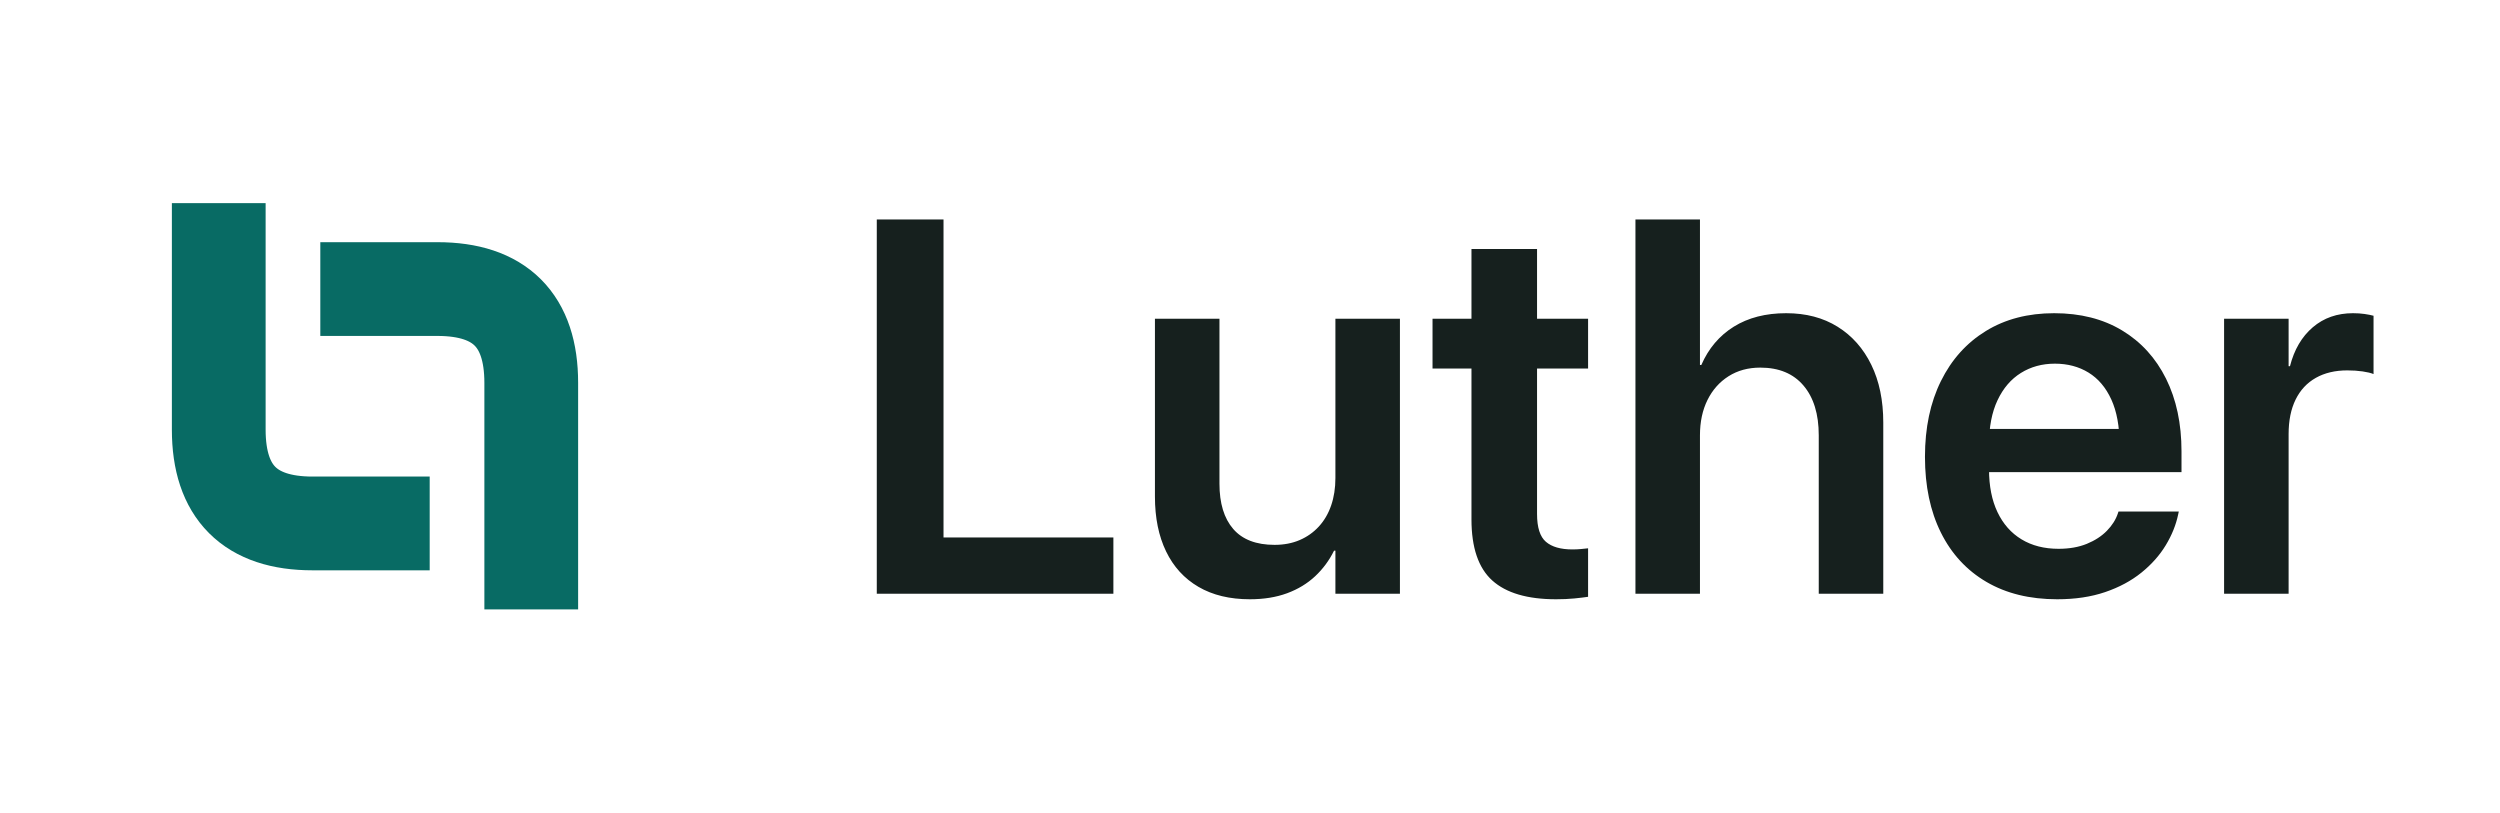
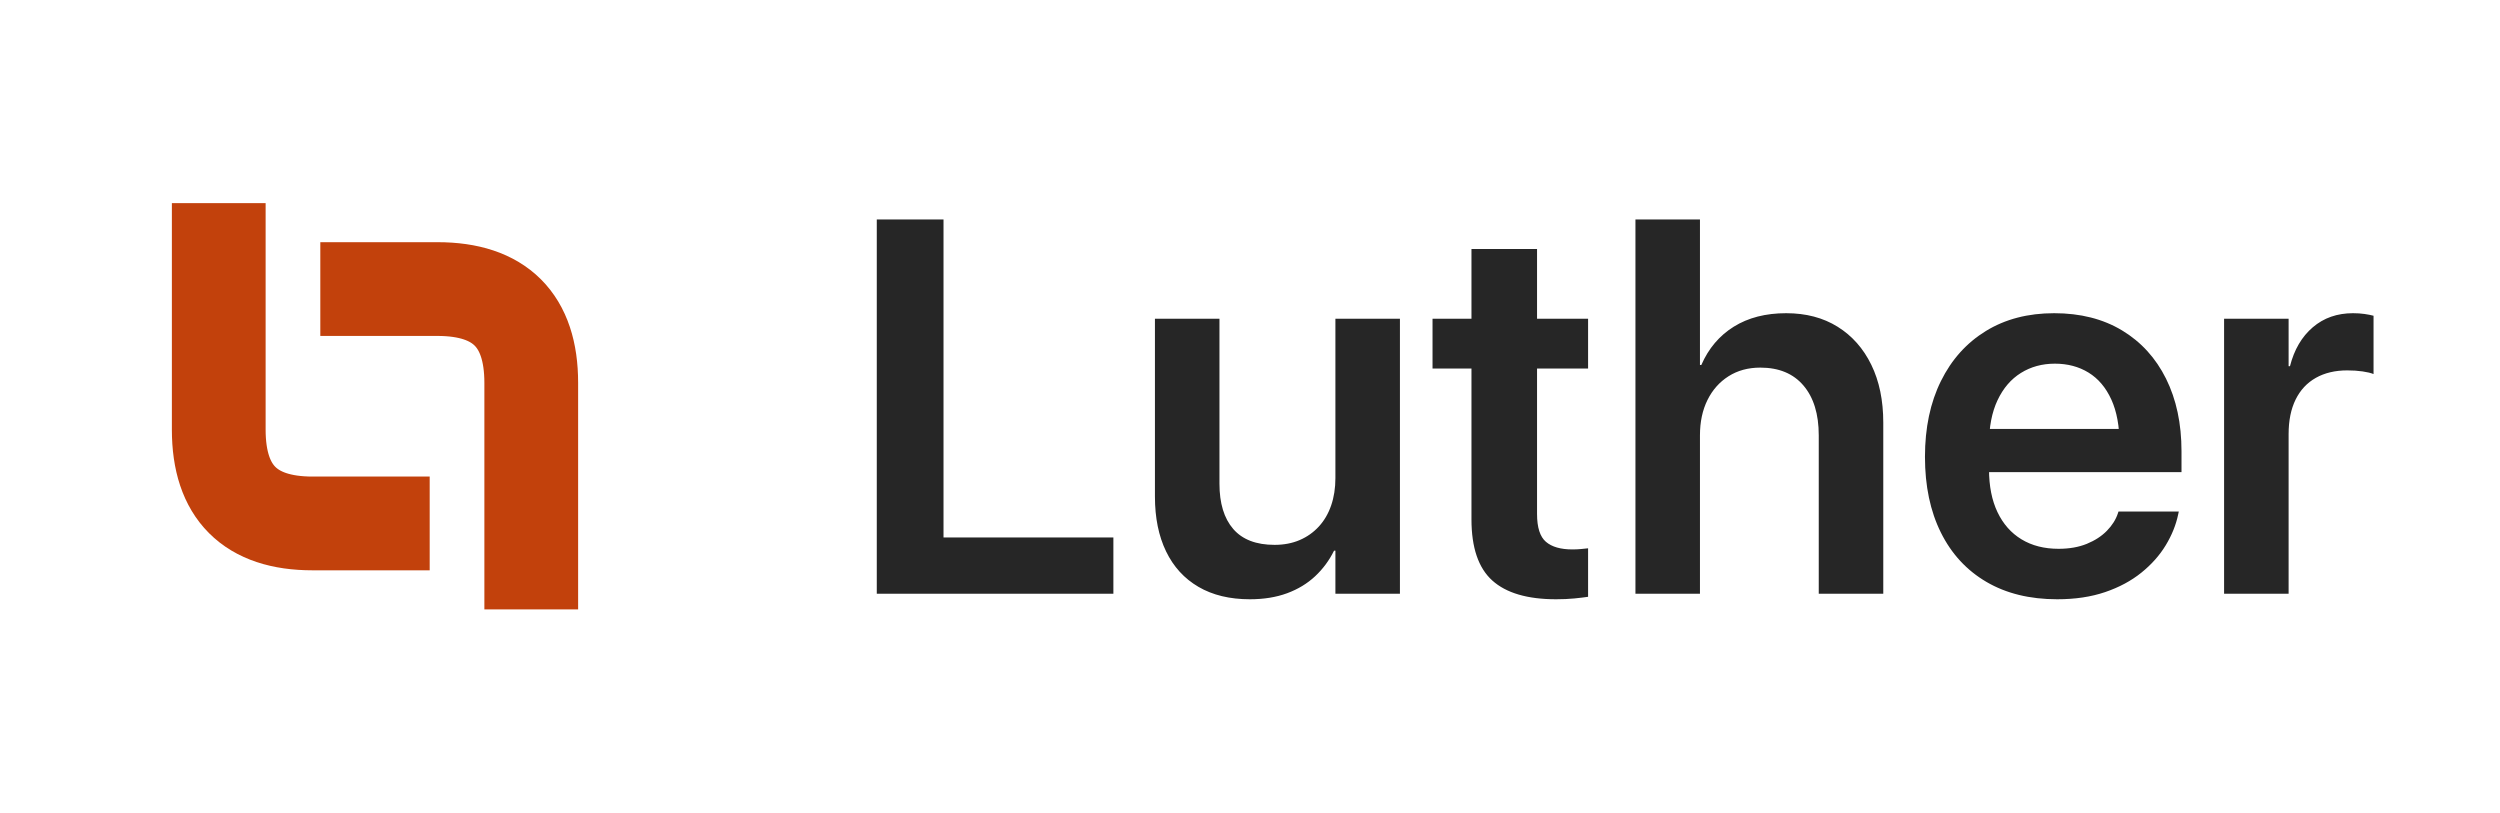
<svg xmlns="http://www.w3.org/2000/svg" width="320" height="104" viewBox="0 0 320 104" role="img" aria-labelledby="title">
  <g transform="translate(8 12)">
-     <path d="M20 14 L20 43 Q20 55 32 55 L47 55 M60 66 L60 37 Q60 25 48 25 L33 25" fill="none" stroke="#086B64" stroke-width="12" />
+     <path d="M20 14 L20 43 Q20 55 32 55 L47 55 M60 66 L60 37 Q60 25 48 25 L33 25" fill="none" stroke="#C2410C" stroke-width="12" />
  </g>
-   <path d="M4.228 0 L4.228 47.912 L12.770 47.912 L12.770 7.208 L34.513 7.208 L34.513 0 Z M51.985 -0.706 Q48.127 -0.706 45.407 0.881 Q42.686 2.467 41.259 5.418 Q39.832 8.369 39.832 12.435 L39.832 35.204 L48.091 35.204 L48.091 14.084 Q48.091 10.330 49.851 8.294 Q51.611 6.258 55.144 6.258 Q56.929 6.258 58.357 6.871 Q59.785 7.484 60.817 8.610 Q61.850 9.736 62.391 11.314 Q62.932 12.892 62.932 14.800 L62.932 35.204 L71.191 35.204 L71.191 0 L62.932 0 L62.932 5.513 L62.758 5.513 Q61.838 3.646 60.340 2.243 Q58.841 0.839 56.751 0.066 Q54.661 -0.706 51.985 -0.706 Z M91.177 -0.706 Q85.683 -0.706 83.015 1.694 Q80.348 4.093 80.348 9.524 L80.348 28.825 L75.364 28.825 L75.364 35.204 L80.348 35.204 L80.348 44.124 L88.742 44.124 L88.742 35.204 L95.275 35.204 L95.275 28.825 L88.742 28.825 L88.742 10.209 Q88.742 7.622 89.880 6.647 Q91.017 5.673 93.268 5.673 Q93.873 5.673 94.365 5.723 Q94.856 5.773 95.275 5.817 L95.275 -0.390 Q94.564 -0.498 93.508 -0.602 Q92.451 -0.706 91.177 -0.706 Z M101.337 0 L101.337 47.912 L109.595 47.912 L109.595 29.283 L109.770 29.283 Q111.154 32.457 113.921 34.183 Q116.687 35.910 120.633 35.910 Q124.435 35.910 127.217 34.176 Q130.000 32.442 131.529 29.303 Q133.059 26.165 133.059 21.907 L133.059 0 L124.800 0 L124.800 20.280 Q124.800 24.352 122.847 26.649 Q120.894 28.946 117.316 28.946 Q114.997 28.946 113.256 27.842 Q111.515 26.738 110.555 24.798 Q109.595 22.857 109.595 20.291 L109.595 0 Z M155.320 -0.706 Q150.057 -0.706 146.262 1.517 Q142.467 3.740 140.431 7.835 Q138.396 11.931 138.396 17.512 L138.396 17.545 Q138.396 23.090 140.437 27.221 Q142.478 31.351 146.191 33.631 Q149.904 35.910 154.934 35.910 Q159.964 35.910 163.620 33.709 Q167.275 31.508 169.254 27.527 Q171.232 23.546 171.232 18.240 L171.232 15.569 L142.473 15.569 L142.473 21.093 L167.284 21.093 L163.300 15.943 L163.300 19.124 Q163.300 22.573 162.246 24.871 Q161.192 27.168 159.329 28.310 Q157.467 29.451 155.027 29.451 Q152.586 29.451 150.679 28.264 Q148.771 27.077 147.683 24.769 Q146.595 22.460 146.595 19.124 L146.595 15.921 Q146.595 12.721 147.677 10.447 Q148.759 8.172 150.756 6.963 Q152.752 5.753 155.495 5.753 Q157.560 5.753 159.118 6.391 Q160.677 7.029 161.686 8.064 Q162.696 9.100 163.089 10.290 L163.168 10.525 L170.885 10.525 L170.808 10.162 Q170.387 8.142 169.212 6.204 Q168.037 4.266 166.092 2.697 Q164.147 1.128 161.455 0.211 Q158.763 -0.706 155.320 -0.706 Z M176.683 0 L176.683 35.204 L184.942 35.204 L184.942 29.129 L185.117 29.129 Q185.928 32.307 188.037 34.108 Q190.146 35.910 193.184 35.910 Q193.979 35.910 194.661 35.811 Q195.344 35.713 195.813 35.583 L195.813 28.121 Q195.312 28.328 194.413 28.459 Q193.514 28.590 192.451 28.590 Q190.122 28.590 188.429 27.636 Q186.736 26.682 185.839 24.859 Q184.942 23.035 184.942 20.433 L184.942 0 Z" transform="translate(108 76) scale(1 -1)" fill="#16201E" />
+   <path d="M4.228 0 L4.228 47.912 L12.770 47.912 L12.770 7.208 L34.513 7.208 L34.513 0 Z M51.985 -0.706 Q48.127 -0.706 45.407 0.881 Q42.686 2.467 41.259 5.418 Q39.832 8.369 39.832 12.435 L39.832 35.204 L48.091 35.204 L48.091 14.084 Q48.091 10.330 49.851 8.294 Q51.611 6.258 55.144 6.258 Q56.929 6.258 58.357 6.871 Q59.785 7.484 60.817 8.610 Q61.850 9.736 62.391 11.314 Q62.932 12.892 62.932 14.800 L62.932 35.204 L71.191 35.204 L71.191 0 L62.932 0 L62.932 5.513 L62.758 5.513 Q61.838 3.646 60.340 2.243 Q58.841 0.839 56.751 0.066 Q54.661 -0.706 51.985 -0.706 Z M91.177 -0.706 Q85.683 -0.706 83.015 1.694 Q80.348 4.093 80.348 9.524 L80.348 28.825 L75.364 28.825 L75.364 35.204 L80.348 35.204 L80.348 44.124 L88.742 44.124 L88.742 35.204 L95.275 35.204 L95.275 28.825 L88.742 28.825 L88.742 10.209 Q88.742 7.622 89.880 6.647 Q91.017 5.673 93.268 5.673 Q93.873 5.673 94.365 5.723 Q94.856 5.773 95.275 5.817 L95.275 -0.390 Q94.564 -0.498 93.508 -0.602 Q92.451 -0.706 91.177 -0.706 Z M101.337 0 L101.337 47.912 L109.595 47.912 L109.595 29.283 L109.770 29.283 Q111.154 32.457 113.921 34.183 Q116.687 35.910 120.633 35.910 Q124.435 35.910 127.217 34.176 Q130.000 32.442 131.529 29.303 Q133.059 26.165 133.059 21.907 L133.059 0 L124.800 0 L124.800 20.280 Q124.800 24.352 122.847 26.649 Q120.894 28.946 117.316 28.946 Q114.997 28.946 113.256 27.842 Q111.515 26.738 110.555 24.798 Q109.595 22.857 109.595 20.291 L109.595 0 Z M155.320 -0.706 Q150.057 -0.706 146.262 1.517 Q142.467 3.740 140.431 7.835 Q138.396 11.931 138.396 17.512 L138.396 17.545 Q138.396 23.090 140.437 27.221 Q142.478 31.351 146.191 33.631 Q149.904 35.910 154.934 35.910 Q159.964 35.910 163.620 33.709 Q167.275 31.508 169.254 27.527 Q171.232 23.546 171.232 18.240 L171.232 15.569 L142.473 15.569 L142.473 21.093 L167.284 21.093 L163.300 15.943 L163.300 19.124 Q163.300 22.573 162.246 24.871 Q161.192 27.168 159.329 28.310 Q157.467 29.451 155.027 29.451 Q152.586 29.451 150.679 28.264 Q148.771 27.077 147.683 24.769 Q146.595 22.460 146.595 19.124 L146.595 15.921 Q146.595 12.721 147.677 10.447 Q148.759 8.172 150.756 6.963 Q152.752 5.753 155.495 5.753 Q157.560 5.753 159.118 6.391 Q160.677 7.029 161.686 8.064 Q162.696 9.100 163.089 10.290 L163.168 10.525 L170.885 10.525 L170.808 10.162 Q170.387 8.142 169.212 6.204 Q168.037 4.266 166.092 2.697 Q164.147 1.128 161.455 0.211 Q158.763 -0.706 155.320 -0.706 Z M176.683 0 L176.683 35.204 L184.942 35.204 L184.942 29.129 L185.117 29.129 Q185.928 32.307 188.037 34.108 Q190.146 35.910 193.184 35.910 Q193.979 35.910 194.661 35.811 Q195.344 35.713 195.813 35.583 L195.813 28.121 Q195.312 28.328 194.413 28.459 Q193.514 28.590 192.451 28.590 Q190.122 28.590 188.429 27.636 Q186.736 26.682 185.839 24.859 Q184.942 23.035 184.942 20.433 L184.942 0 Z" transform="translate(108 76) scale(1 -1)" fill="#262626" />
</svg>
